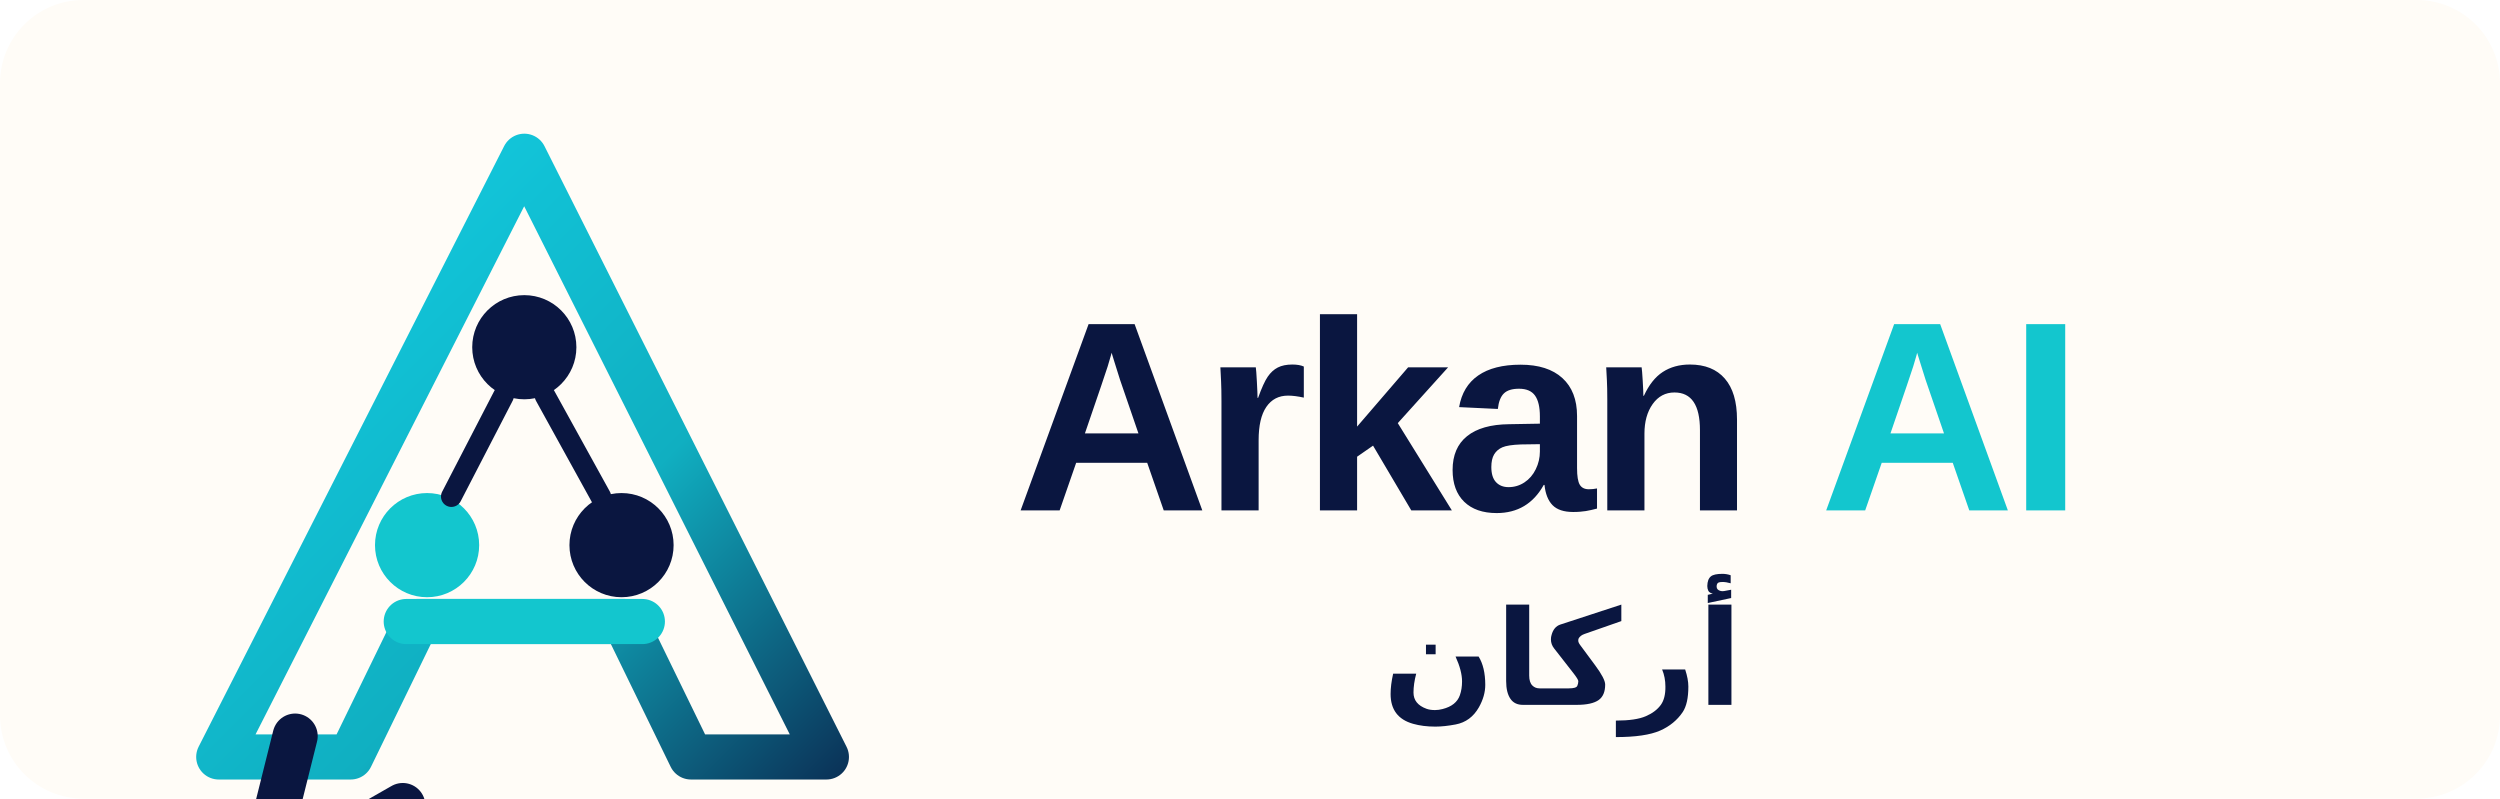
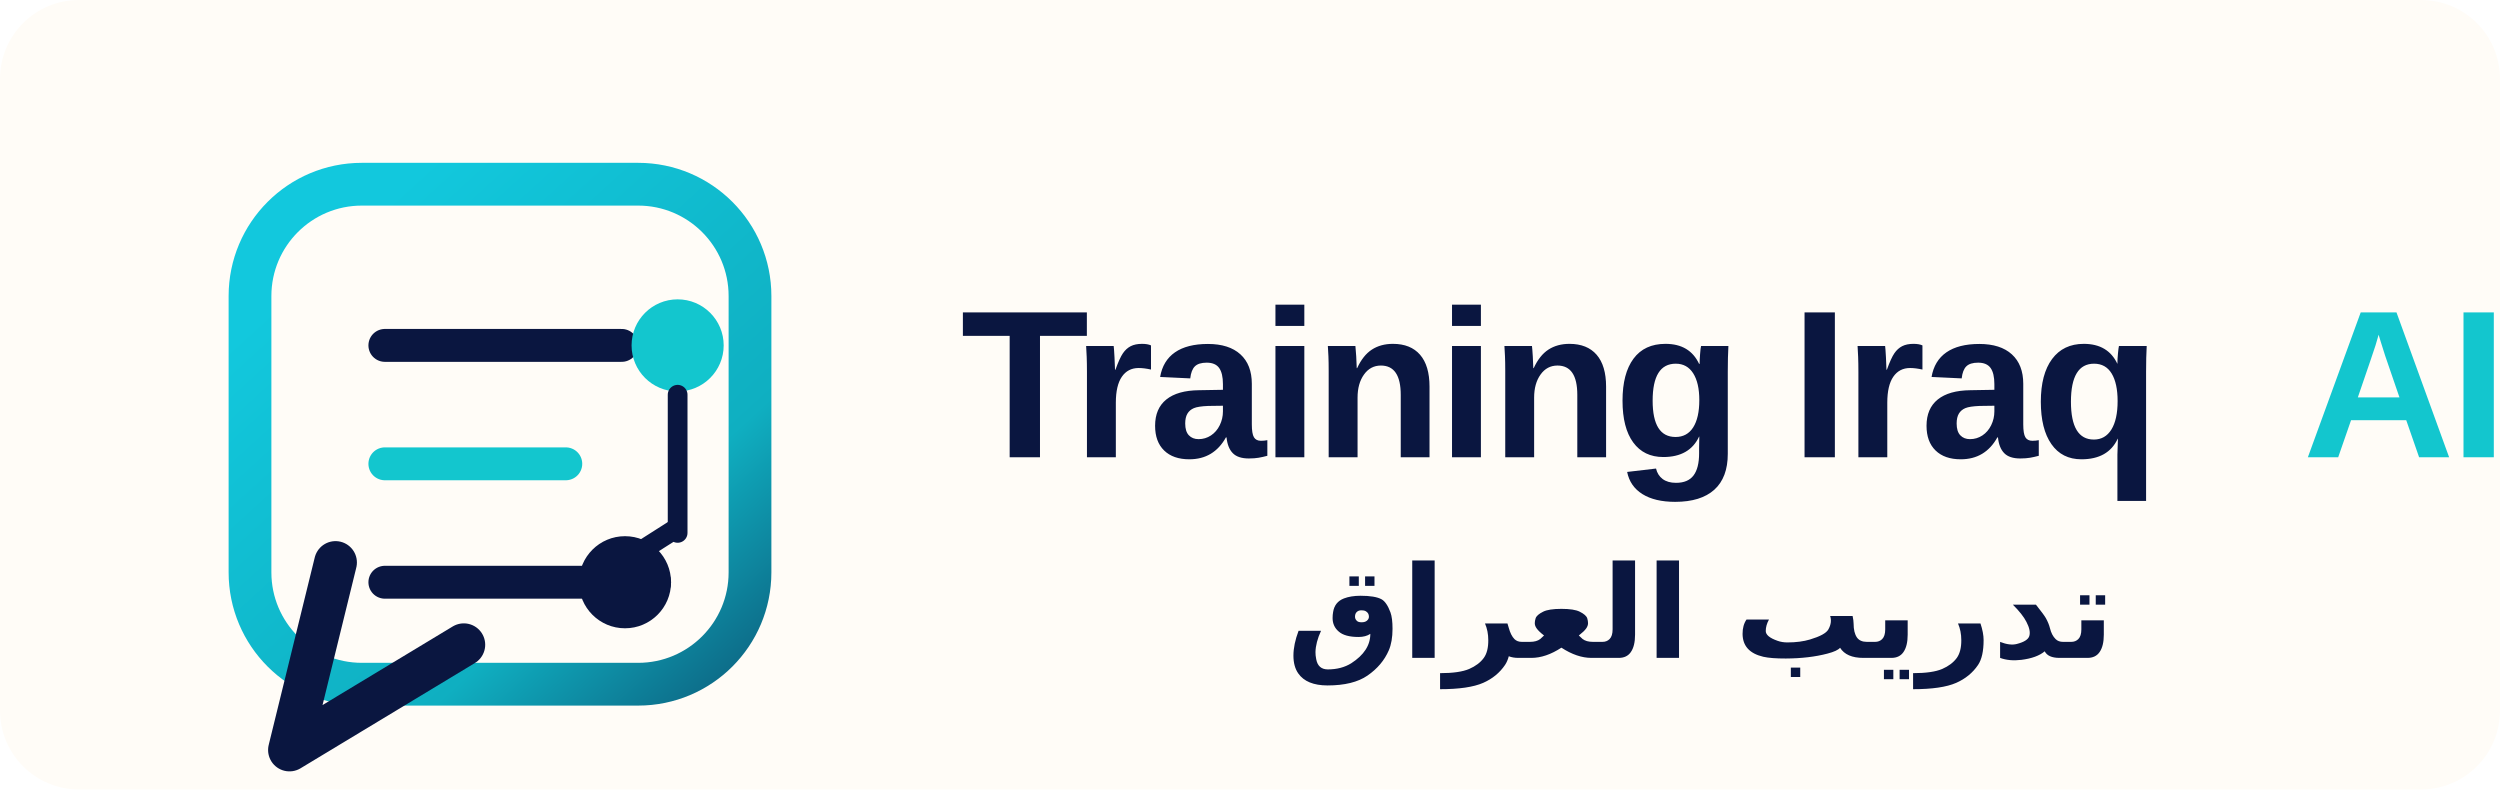
- <svg xmlns="http://www.w3.org/2000/svg" width="720" height="230" viewBox="0 0 720 230" fill="none" role="img" aria-labelledby="title desc">
-   <rect width="720" height="230" rx="24" fill="#FFFCF7" />
+ <svg xmlns="http://www.w3.org/2000/svg" width="760" height="240" viewBox="0 0 760 240" fill="none" role="img" aria-labelledby="title desc">
+   <rect width="760" height="240" rx="24" fill="#FFFCF7" />
  <defs>
-     <linearGradient id="arkanGradient" x1="44" y1="31" x2="212" y2="198" gradientUnits="userSpaceOnUse">
+     <linearGradient id="trainingGradient" x1="54" y1="28" x2="220" y2="210" gradientUnits="userSpaceOnUse">
      <stop offset="0" stop-color="#12C8DD" />
-       <stop offset="0.48" stop-color="#10AFC1" />
+       <stop offset="0.5" stop-color="#0FAFC1" />
      <stop offset="1" stop-color="#0A1640" />
    </linearGradient>
  </defs>
-   <g transform="translate(54 34)">
-     <path d="M97 11L184 184H145L126 145H66L47 184H9L97 11Z" stroke="url(#arkanGradient)" stroke-width="13" stroke-linecap="round" stroke-linejoin="round" />
-     <path d="M63 145H131" stroke="#13C6CE" stroke-width="13" stroke-linecap="round" />
-     <path d="M31 178L20 222L62 198" stroke="#0A1640" stroke-width="13" stroke-linecap="round" stroke-linejoin="round" />
-     <circle cx="97" cy="66" r="15" fill="#0A1640" />
-     <circle cx="69" cy="123" r="15" fill="#13C6CE" />
-     <circle cx="125" cy="123" r="15" fill="#0A1640" />
-     <path d="M91 80L76 109" stroke="#0A1640" stroke-width="6" stroke-linecap="round" />
-     <path d="M103 80L119 109" stroke="#0A1640" stroke-width="6" stroke-linecap="round" />
+   <g transform="translate(58 38)">
+     <rect x="18" y="18" width="152" height="152" rx="34" stroke="url(#trainingGradient)" stroke-width="13" />
+     <path d="M44 133L30 190L83 158" stroke="#0A1640" stroke-width="13" stroke-linecap="round" stroke-linejoin="round" />
+     <path d="M59 67H131" stroke="#0A1640" stroke-width="10" stroke-linecap="round" />
+     <path d="M59 103H114" stroke="#13C6CE" stroke-width="10" stroke-linecap="round" />
+     <path d="M59 139H141" stroke="#0A1640" stroke-width="10" stroke-linecap="round" />
+     <circle cx="148" cy="67" r="14" fill="#13C6CE" />
+     <circle cx="132" cy="139" r="14" fill="#0A1640" />
+     <path d="M148 82V124" stroke="#0A1640" stroke-width="6" stroke-linecap="round" />
+     <path d="M136 130L147 123" stroke="#0A1640" stroke-width="6" stroke-linecap="round" />
  </g>
-   <g transform="translate(292 73)">
-     <text x="0" y="74" fill="#0A1640" font-family="Segoe UI, Arial, sans-serif" font-size="78" font-weight="560" letter-spacing="-2">Arkan</text>
-     <text x="232" y="74" fill="#13C6CE" font-family="Segoe UI, Arial, sans-serif" font-size="78" font-weight="800" letter-spacing="-2">AI</text>
-     <text x="158" y="130" text-anchor="middle" direction="rtl" unicode-bidi="bidi-override" fill="#0A1640" font-family="Segoe UI, Tahoma, Arial, sans-serif" font-size="38" font-weight="800">أركان</text>
+   <g transform="translate(292 69)">
+     <text x="0" y="70" fill="#0A1640" font-family="Segoe UI, Arial, sans-serif" font-size="64" font-weight="680" letter-spacing="-1.6">Training Iraq</text>
+     <text x="408" y="70" fill="#13C6CE" font-family="Segoe UI, Arial, sans-serif" font-size="64" font-weight="840" letter-spacing="-1.6">AI</text>
+     <text x="225" y="131" text-anchor="middle" direction="rtl" unicode-bidi="bidi-override" fill="#0A1640" font-family="Segoe UI, Tahoma, Arial, sans-serif" font-size="39" font-weight="850">تدريب العراق</text>
  </g>
</svg>
